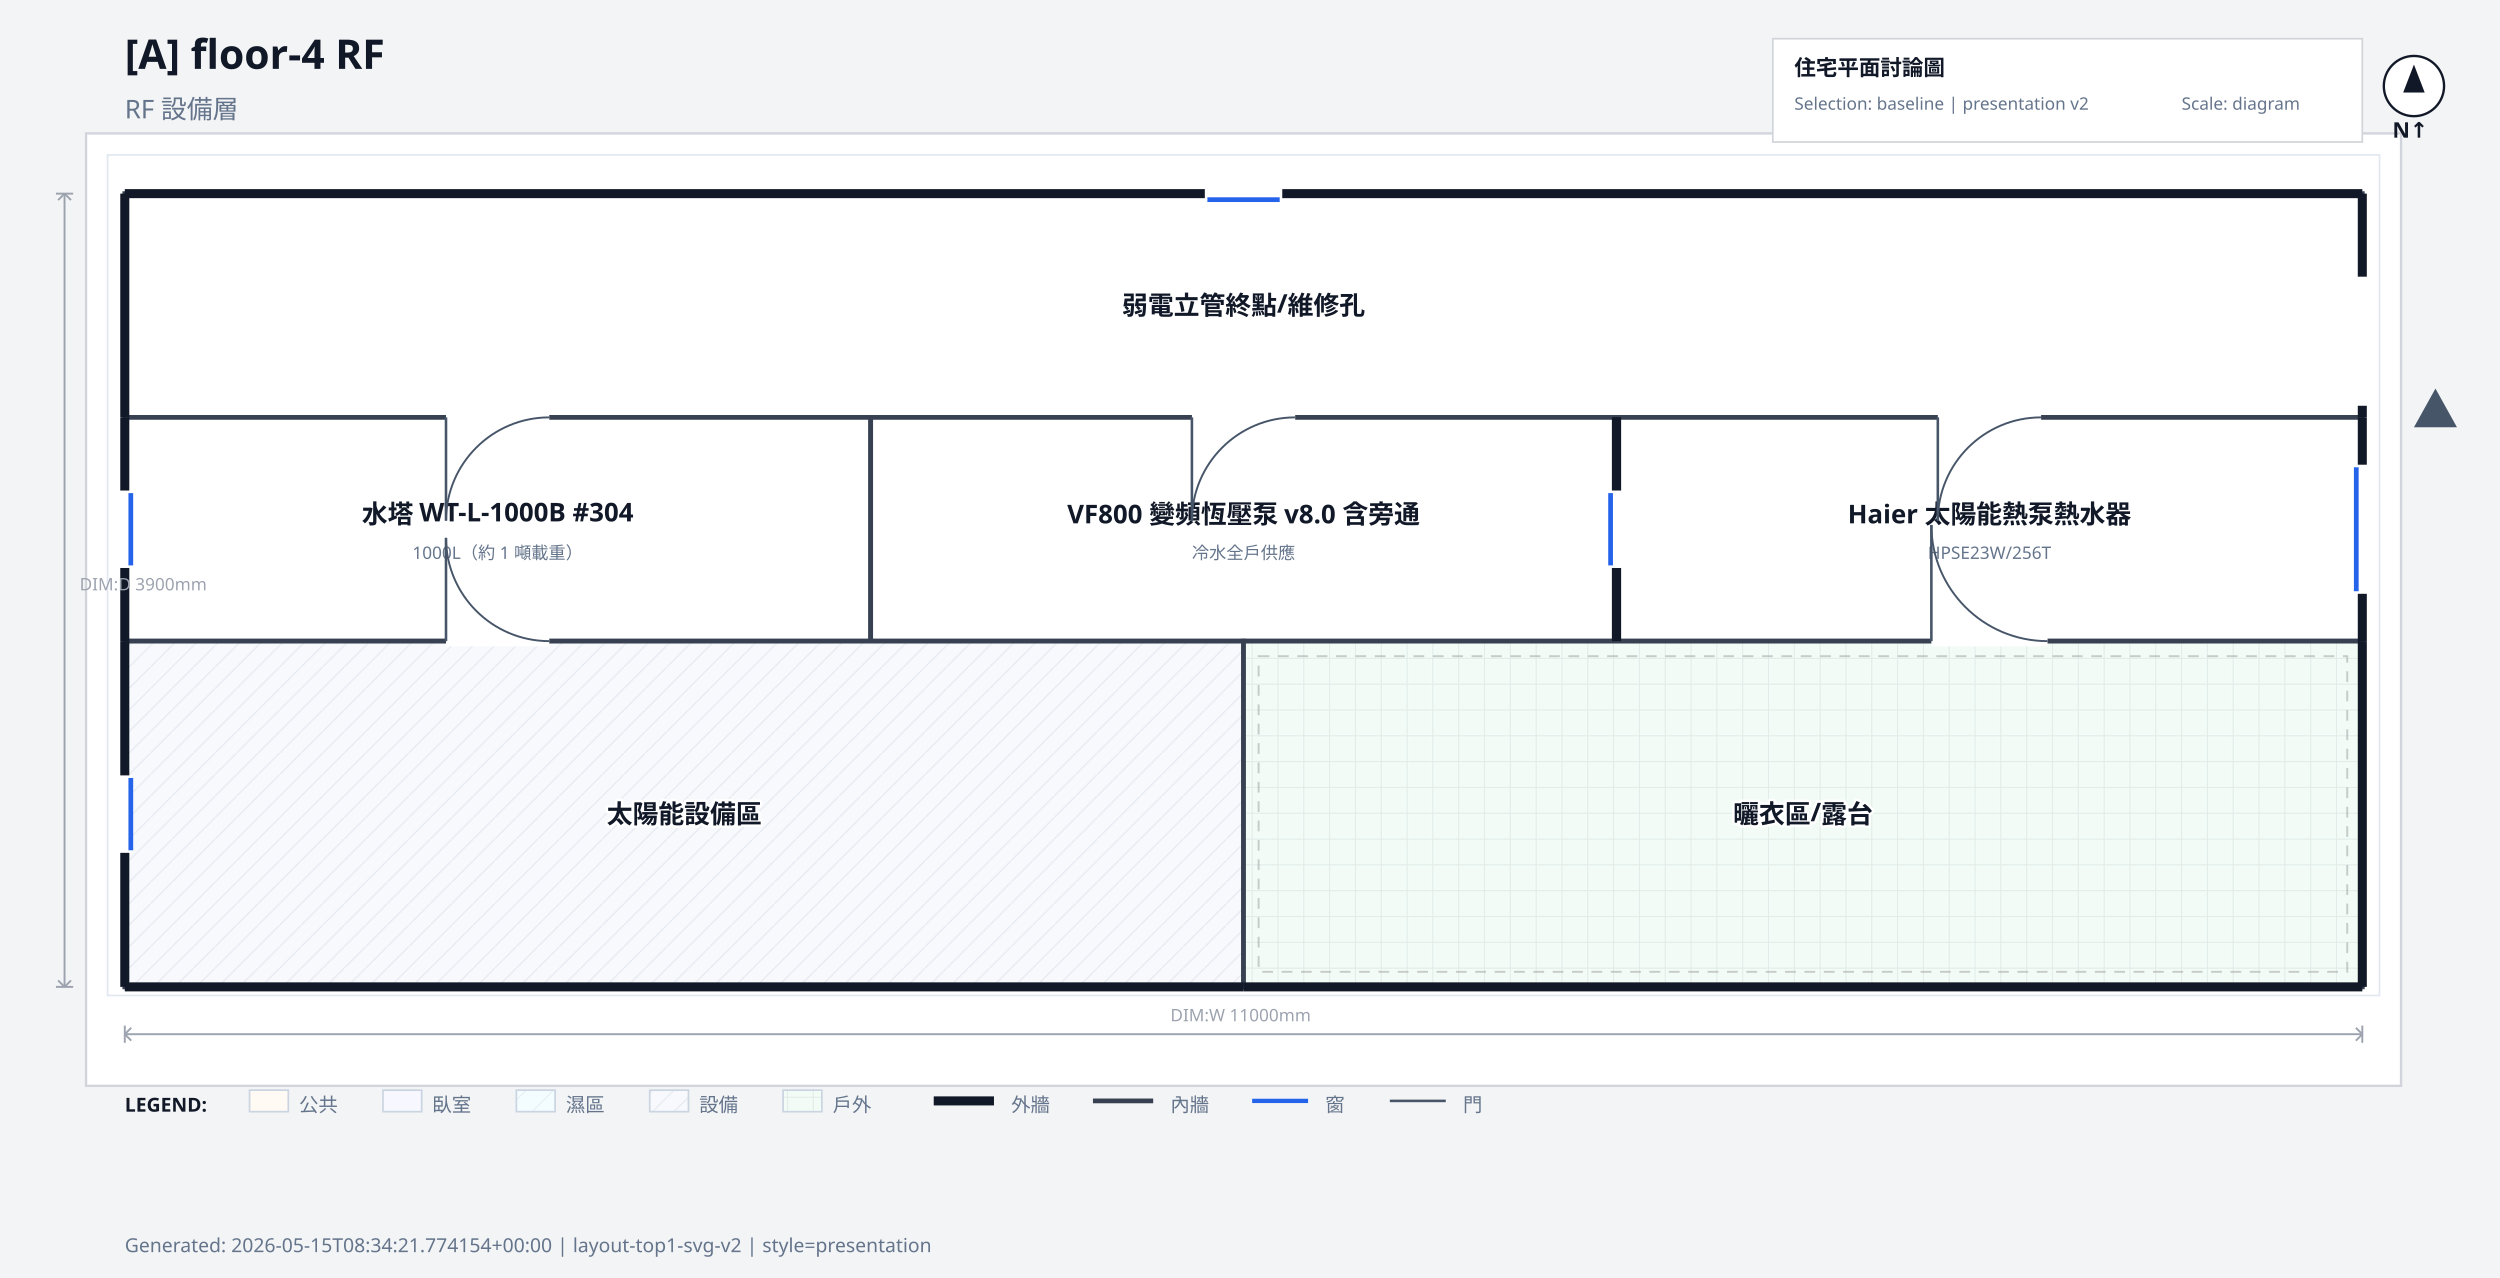
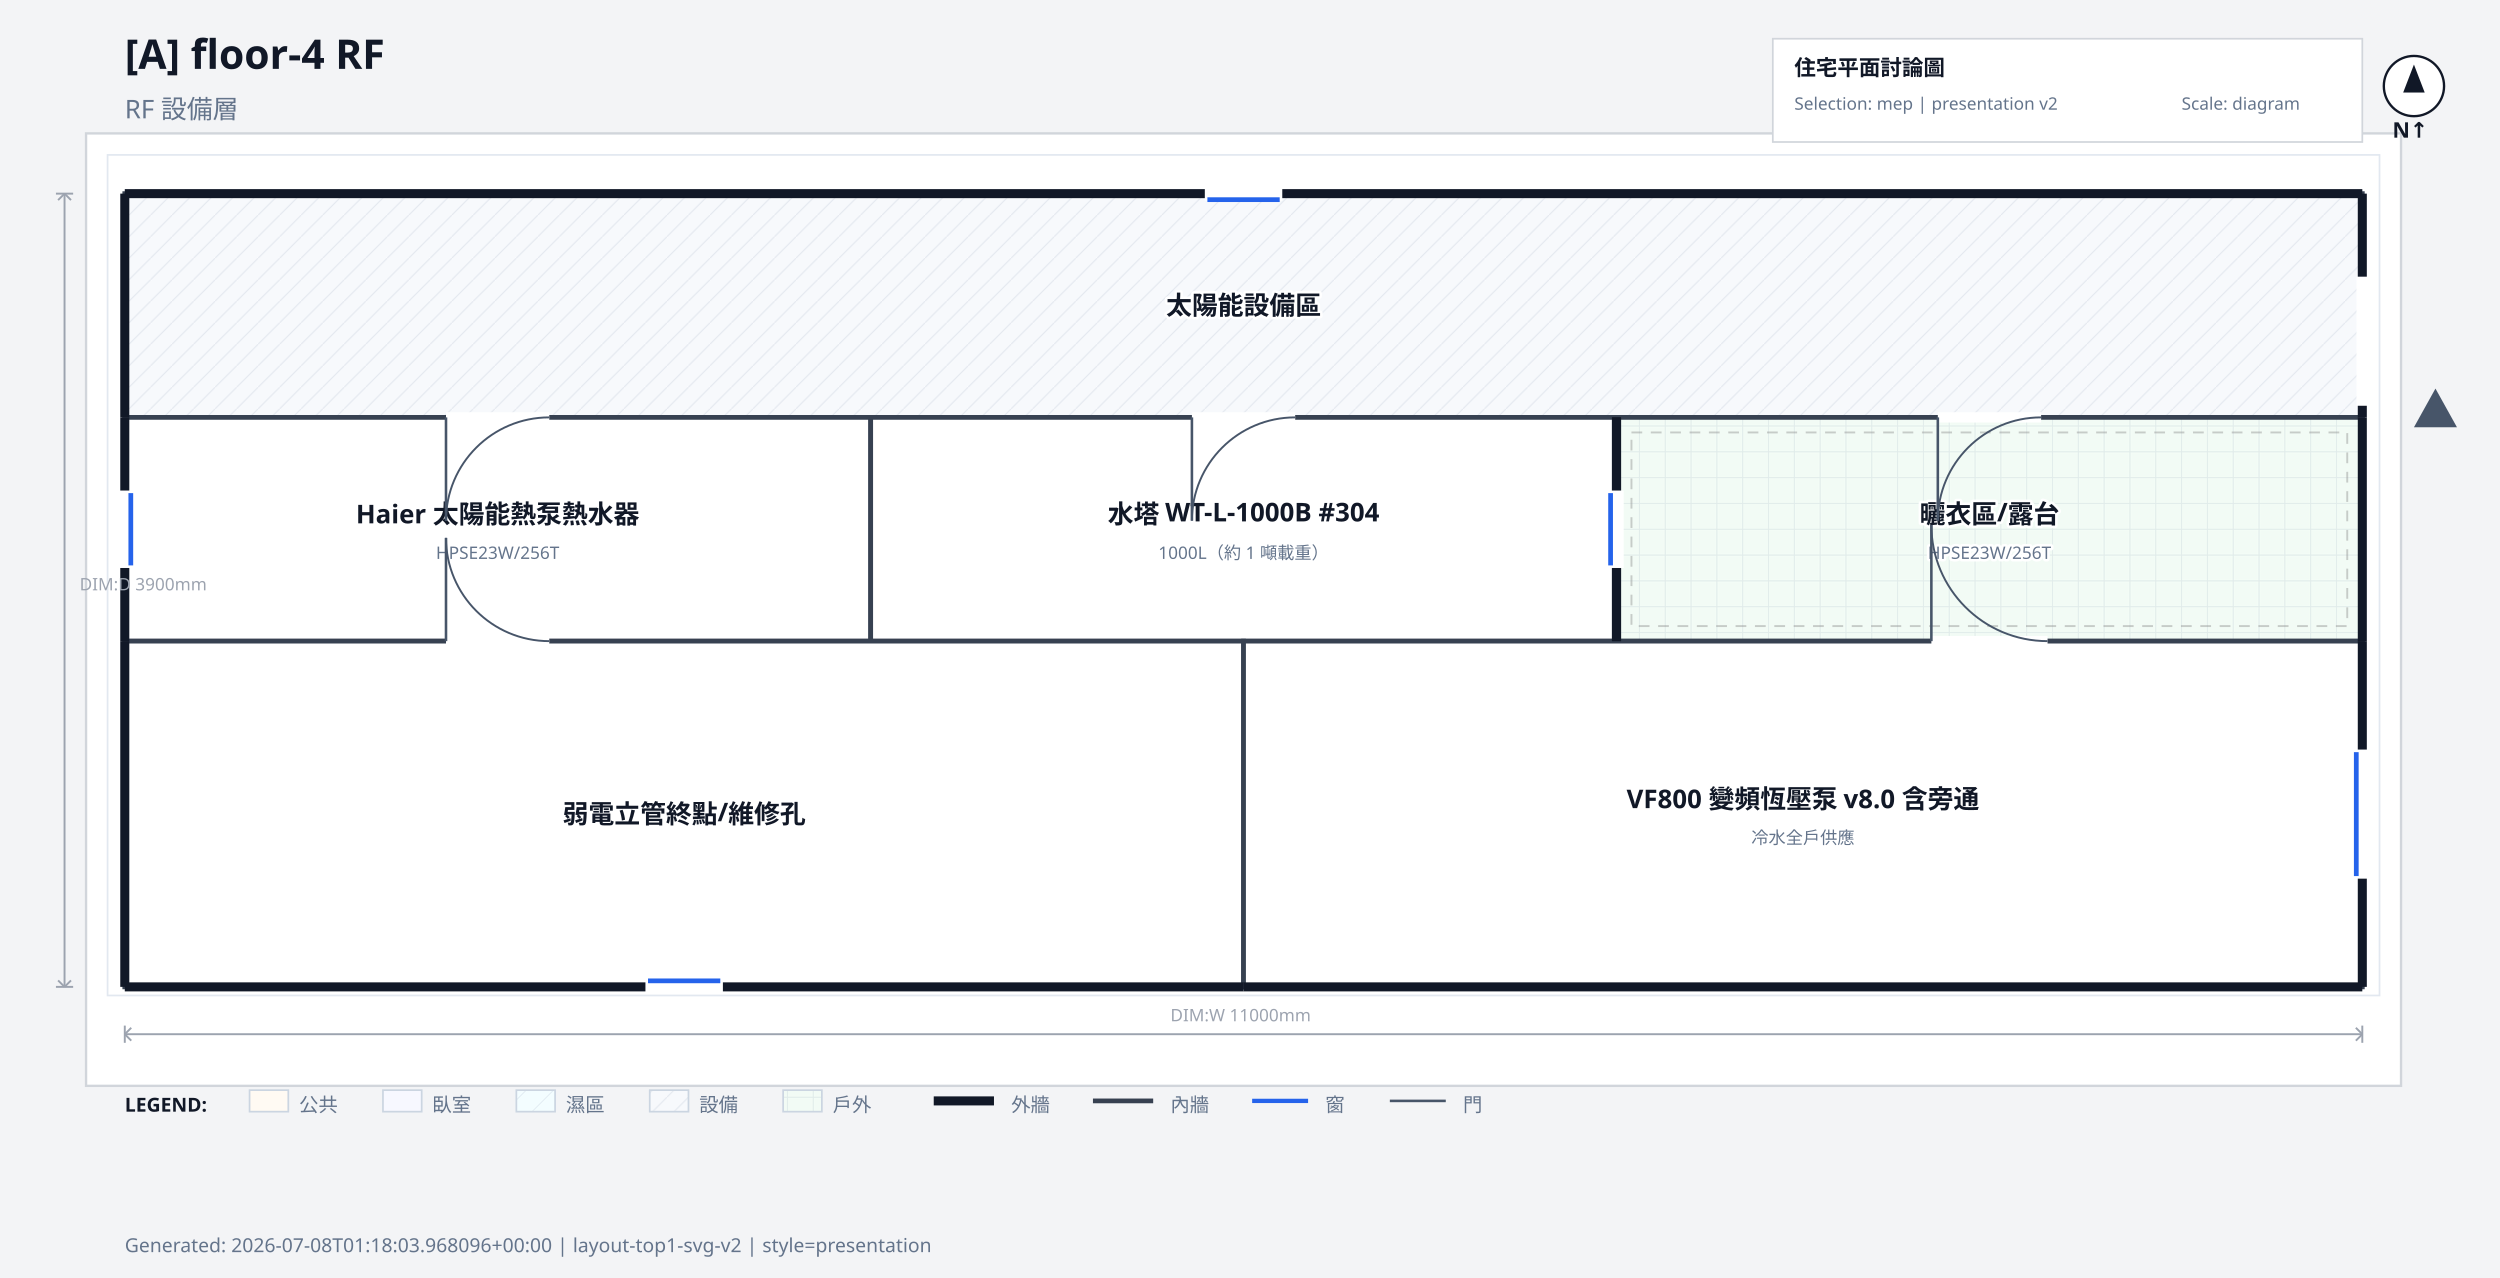
<svg xmlns="http://www.w3.org/2000/svg" width="1162" height="594" viewBox="0 0 1162 594" role="img" aria-label="A floor-4">
  <defs>
    <pattern id="p2-bath-hatch" patternUnits="userSpaceOnUse" width="9" height="9" patternTransform="rotate(45)">
      <rect width="9" height="9" fill="#f3fdff" />
      <line x1="0" y1="0" x2="0" y2="9" stroke="#94a3b8" stroke-width="0.55" opacity="0.28" />
    </pattern>
    <pattern id="p2-service-hatch" patternUnits="userSpaceOnUse" width="10" height="10">
      <rect width="10" height="10" fill="#f7f9fc" />
      <path d="M 0 10 L 10 0" stroke="#94a3b8" stroke-width="0.5" opacity="0.20" />
    </pattern>
    <pattern id="p2-outdoor-hatch" patternUnits="userSpaceOnUse" width="12" height="12">
      <rect width="12" height="12" fill="#f2fbf5" />
      <path d="M 0 6 H 12 M 6 0 V 12" stroke="#94a3b8" stroke-width="0.45" opacity="0.18" />
    </pattern>
  </defs>
  <rect x="0" y="0" width="1162" height="594" fill="#f3f4f6" />
  <rect x="40.0" y="62.0" width="1076.0" height="442.7" fill="#ffffff" stroke="#d1d5db" stroke-width="1.1" />
  <rect x="50.0" y="72.0" width="1056.0" height="390.7" fill="none" stroke="#e2e8f0" stroke-width="0.8" />
  <text x="58.0" y="32.0" fill="#111827" font-size="19" font-family="Segoe UI, Microsoft JhengHei, sans-serif" font-weight="700">[A] floor-4 RF</text>
  <text x="58.0" y="55.0" fill="#64748b" font-size="12" font-family="Segoe UI, Microsoft JhengHei, sans-serif" font-weight="500">RF 設備層</text>
  <rect x="824.0" y="18.0" width="274.0" height="48" fill="#ffffff" stroke="#d1d5db" stroke-width="0.8" />
  <text x="834.0" y="35.0" fill="#111827" font-size="10" font-family="Segoe UI, Microsoft JhengHei, sans-serif" font-weight="700">住宅平面討論圖</text>
-   <text x="834.0" y="51.0" fill="#64748b" font-size="8" font-family="Segoe UI, Microsoft JhengHei, sans-serif" font-weight="500">Selection: baseline | presentation v2</text>
+   <text x="834.0" y="51.0" fill="#64748b" font-size="8" font-family="Segoe UI, Microsoft JhengHei, sans-serif" font-weight="500">Selection: mep | presentation v2</text>
  <text x="1014.0" y="51.0" fill="#64748b" font-size="8" font-family="Segoe UI, Microsoft JhengHei, sans-serif" font-weight="500">Scale: diagram</text>
-   <rect x="58.0" y="90.0" width="1040.0" height="104.0" fill="#ffffff" stroke="#374151" stroke-width="2.2" />
+   <rect x="58.0" y="90.0" width="1040.0" height="104.0" fill="url(#p2-service-hatch)" stroke="#374151" stroke-width="2.2" />
  <g opacity="0.42">
</g>
-   <text x="578.0" y="142.0" fill="#111827" font-size="12" font-family="Segoe UI, Microsoft JhengHei, sans-serif" font-weight="700" text-anchor="middle" dominant-baseline="middle" paint-order="stroke" stroke="#ffffff" stroke-width="2.4" stroke-linejoin="round">弱電立管終點/維修孔</text>
+   <text x="578.0" y="142.0" fill="#111827" font-size="12" font-family="Segoe UI, Microsoft JhengHei, sans-serif" font-weight="700" text-anchor="middle" dominant-baseline="middle" paint-order="stroke" stroke="#ffffff" stroke-width="2.4" stroke-linejoin="round">太陽能設備區</text>
  <rect x="58.0" y="194.0" width="346.7" height="104.0" fill="#ffffff" stroke="#374151" stroke-width="2.2" />
  <g opacity="0.42">
</g>
-   <text x="231.3" y="239.0" fill="#111827" font-size="12" font-family="Segoe UI, Microsoft JhengHei, sans-serif" font-weight="700" text-anchor="middle" dominant-baseline="middle" paint-order="stroke" stroke="#ffffff" stroke-width="2.4" stroke-linejoin="round">水塔 WT-L-1000B #304</text>
-   <text x="231.3" y="257.0" fill="#64748b" font-size="8" font-family="Segoe UI, Microsoft JhengHei, sans-serif" font-weight="500" text-anchor="middle" dominant-baseline="middle" paint-order="stroke" stroke="#ffffff" stroke-width="2.4" stroke-linejoin="round">1000L（約 1 噸載重）</text>
+   <text x="231.3" y="239.0" fill="#111827" font-size="12" font-family="Segoe UI, Microsoft JhengHei, sans-serif" font-weight="700" text-anchor="middle" dominant-baseline="middle" paint-order="stroke" stroke="#ffffff" stroke-width="2.4" stroke-linejoin="round">Haier 太陽能熱泵熱水器</text>
+   <text x="231.3" y="257.0" fill="#64748b" font-size="8" font-family="Segoe UI, Microsoft JhengHei, sans-serif" font-weight="500" text-anchor="middle" dominant-baseline="middle" paint-order="stroke" stroke="#ffffff" stroke-width="2.4" stroke-linejoin="round">HPSE23W/256T</text>
  <rect x="404.7" y="194.0" width="346.7" height="104.0" fill="#ffffff" stroke="#374151" stroke-width="2.2" />
  <g opacity="0.42">
</g>
-   <text x="578.0" y="239.0" fill="#111827" font-size="12" font-family="Segoe UI, Microsoft JhengHei, sans-serif" font-weight="700" text-anchor="middle" dominant-baseline="middle" paint-order="stroke" stroke="#ffffff" stroke-width="2.4" stroke-linejoin="round">VF800 變頻恆壓泵 v8.0 含旁通</text>
-   <text x="578.0" y="257.0" fill="#64748b" font-size="8" font-family="Segoe UI, Microsoft JhengHei, sans-serif" font-weight="500" text-anchor="middle" dominant-baseline="middle" paint-order="stroke" stroke="#ffffff" stroke-width="2.4" stroke-linejoin="round">冷水全戶供應</text>
-   <rect x="751.3" y="194.0" width="346.7" height="104.0" fill="#ffffff" stroke="#374151" stroke-width="2.2" />
+   <text x="578.0" y="239.0" fill="#111827" font-size="12" font-family="Segoe UI, Microsoft JhengHei, sans-serif" font-weight="700" text-anchor="middle" dominant-baseline="middle" paint-order="stroke" stroke="#ffffff" stroke-width="2.4" stroke-linejoin="round">水塔 WT-L-1000B #304</text>
+   <text x="578.0" y="257.0" fill="#64748b" font-size="8" font-family="Segoe UI, Microsoft JhengHei, sans-serif" font-weight="500" text-anchor="middle" dominant-baseline="middle" paint-order="stroke" stroke="#ffffff" stroke-width="2.4" stroke-linejoin="round">1000L（約 1 噸載重）</text>
+   <rect x="751.3" y="194.0" width="346.7" height="104.0" fill="url(#p2-outdoor-hatch)" stroke="#374151" stroke-width="2.2" />
+   <g opacity="0.42">
+     <rect x="758.3" y="201.0" width="332.7" height="90.0" fill="none" stroke="#8a8a8a" stroke-dasharray="5 4" stroke-width="0.9" />
+   </g>
+   <text x="924.7" y="239.0" fill="#111827" font-size="12" font-family="Segoe UI, Microsoft JhengHei, sans-serif" font-weight="700" text-anchor="middle" dominant-baseline="middle" paint-order="stroke" stroke="#ffffff" stroke-width="2.4" stroke-linejoin="round">曬衣區/露台</text>
+   <text x="924.7" y="257.0" fill="#64748b" font-size="8" font-family="Segoe UI, Microsoft JhengHei, sans-serif" font-weight="500" text-anchor="middle" dominant-baseline="middle" paint-order="stroke" stroke="#ffffff" stroke-width="2.4" stroke-linejoin="round">HPSE23W/256T</text>
+   <rect x="58.0" y="298.0" width="520.0" height="160.7" fill="#ffffff" stroke="#374151" stroke-width="2.2" />
  <g opacity="0.42">
</g>
-   <text x="924.7" y="239.0" fill="#111827" font-size="12" font-family="Segoe UI, Microsoft JhengHei, sans-serif" font-weight="700" text-anchor="middle" dominant-baseline="middle" paint-order="stroke" stroke="#ffffff" stroke-width="2.4" stroke-linejoin="round">Haier 太陽能熱泵熱水器</text>
-   <text x="924.7" y="257.0" fill="#64748b" font-size="8" font-family="Segoe UI, Microsoft JhengHei, sans-serif" font-weight="500" text-anchor="middle" dominant-baseline="middle" paint-order="stroke" stroke="#ffffff" stroke-width="2.4" stroke-linejoin="round">HPSE23W/256T</text>
-   <rect x="58.0" y="298.0" width="520.0" height="160.7" fill="url(#p2-service-hatch)" stroke="#374151" stroke-width="2.2" />
+   <text x="318.0" y="378.4" fill="#111827" font-size="12" font-family="Segoe UI, Microsoft JhengHei, sans-serif" font-weight="700" text-anchor="middle" dominant-baseline="middle" paint-order="stroke" stroke="#ffffff" stroke-width="2.4" stroke-linejoin="round">弱電立管終點/維修孔</text>
+   <rect x="578.0" y="298.0" width="520.0" height="160.7" fill="#ffffff" stroke="#374151" stroke-width="2.2" />
  <g opacity="0.42">
</g>
-   <text x="318.0" y="378.4" fill="#111827" font-size="12" font-family="Segoe UI, Microsoft JhengHei, sans-serif" font-weight="700" text-anchor="middle" dominant-baseline="middle" paint-order="stroke" stroke="#ffffff" stroke-width="2.4" stroke-linejoin="round">太陽能設備區</text>
-   <rect x="578.0" y="298.0" width="520.0" height="160.7" fill="url(#p2-outdoor-hatch)" stroke="#374151" stroke-width="2.2" />
-   <g opacity="0.42">
-     <rect x="585.0" y="305.0" width="506.0" height="146.7" fill="none" stroke="#8a8a8a" stroke-dasharray="5 4" stroke-width="0.9" />
-   </g>
-   <text x="838.0" y="378.4" fill="#111827" font-size="12" font-family="Segoe UI, Microsoft JhengHei, sans-serif" font-weight="700" text-anchor="middle" dominant-baseline="middle" paint-order="stroke" stroke="#ffffff" stroke-width="2.4" stroke-linejoin="round">曬衣區/露台</text>
+   <text x="838.0" y="371.4" fill="#111827" font-size="12" font-family="Segoe UI, Microsoft JhengHei, sans-serif" font-weight="700" text-anchor="middle" dominant-baseline="middle" paint-order="stroke" stroke="#ffffff" stroke-width="2.4" stroke-linejoin="round">VF800 變頻恆壓泵 v8.0 含旁通</text>
+   <text x="838.0" y="389.4" fill="#64748b" font-size="8" font-family="Segoe UI, Microsoft JhengHei, sans-serif" font-weight="500" text-anchor="middle" dominant-baseline="middle" paint-order="stroke" stroke="#ffffff" stroke-width="2.4" stroke-linejoin="round">冷水全戶供應</text>
  <line x1="58.0" y1="90.0" x2="1098.0" y2="90.0" stroke="#111827" stroke-width="4.2" />
  <line x1="1098.0" y1="90.0" x2="1098.0" y2="194.0" stroke="#111827" stroke-width="4.2" />
  <line x1="58.0" y1="90.0" x2="58.0" y2="194.0" stroke="#111827" stroke-width="4.2" />
  <line x1="58.0" y1="194.0" x2="58.0" y2="298.0" stroke="#111827" stroke-width="4.2" />
  <line x1="751.4" y1="194.0" x2="751.4" y2="298.0" stroke="#111827" stroke-width="4.2" />
  <line x1="1098.0" y1="194.0" x2="1098.0" y2="298.0" stroke="#111827" stroke-width="4.2" />
  <line x1="751.3" y1="194.0" x2="751.3" y2="298.0" stroke="#111827" stroke-width="4.2" />
  <line x1="58.0" y1="458.7" x2="578.0" y2="458.7" stroke="#111827" stroke-width="4.2" />
  <line x1="58.0" y1="298.0" x2="58.0" y2="458.7" stroke="#111827" stroke-width="4.2" />
  <line x1="1098.0" y1="298.0" x2="1098.0" y2="458.7" stroke="#111827" stroke-width="4.2" />
  <line x1="578.0" y1="458.7" x2="1098.0" y2="458.7" stroke="#111827" stroke-width="4.2" />
  <line x1="560.0" y1="90.0" x2="596.0" y2="90.0" stroke="#ffffff" stroke-width="6.6" />
  <line x1="561.2" y1="92.8" x2="594.8" y2="92.8" stroke="#2563eb" stroke-width="2.2" />
  <line x1="58.0" y1="228.0" x2="58.0" y2="264.0" stroke="#ffffff" stroke-width="6.6" />
  <line x1="60.8" y1="229.2" x2="60.8" y2="262.8" stroke="#2563eb" stroke-width="2.2" />
  <line x1="751.4" y1="228.0" x2="751.4" y2="264.0" stroke="#ffffff" stroke-width="6.6" />
  <line x1="748.6" y1="229.2" x2="748.6" y2="262.8" stroke="#2563eb" stroke-width="2.2" />
-   <line x1="1098.0" y1="216.0" x2="1098.0" y2="276.0" stroke="#ffffff" stroke-width="6.6" />
-   <line x1="1095.2" y1="217.2" x2="1095.2" y2="274.8" stroke="#2563eb" stroke-width="2.2" />
-   <line x1="58.0" y1="360.4" x2="58.0" y2="396.4" stroke="#ffffff" stroke-width="6.6" />
-   <line x1="60.8" y1="361.6" x2="60.8" y2="395.2" stroke="#2563eb" stroke-width="2.2" />
+   <line x1="300.0" y1="458.7" x2="336.0" y2="458.7" stroke="#ffffff" stroke-width="6.6" />
+   <line x1="301.2" y1="455.9" x2="334.8" y2="455.9" stroke="#2563eb" stroke-width="2.2" />
+   <line x1="1098.0" y1="348.4" x2="1098.0" y2="408.4" stroke="#ffffff" stroke-width="6.6" />
+   <line x1="1095.2" y1="349.6" x2="1095.2" y2="407.2" stroke="#2563eb" stroke-width="2.2" />
  <line x1="207.3" y1="194.0" x2="255.3" y2="194.0" stroke="#ffffff" stroke-width="4.8" />
  <line x1="207.3" y1="194.0" x2="207.3" y2="242.0" stroke="#475569" stroke-width="1.2" />
  <path d="M 255.3 194.0 A 48.0 48.0 0 0 0 207.3 242.0" fill="none" stroke="#475569" stroke-width="0.9" />
  <line x1="554.0" y1="194.0" x2="602.0" y2="194.0" stroke="#ffffff" stroke-width="4.8" />
  <line x1="554.0" y1="194.0" x2="554.0" y2="242.0" stroke="#475569" stroke-width="1.2" />
  <path d="M 602.0 194.0 A 48.0 48.0 0 0 0 554.0 242.0" fill="none" stroke="#475569" stroke-width="0.9" />
  <line x1="900.7" y1="194.0" x2="948.7" y2="194.0" stroke="#ffffff" stroke-width="4.8" />
  <line x1="900.7" y1="194.0" x2="900.7" y2="242.0" stroke="#475569" stroke-width="1.2" />
  <path d="M 948.7 194.0 A 48.0 48.0 0 0 0 900.7 242.0" fill="none" stroke="#475569" stroke-width="0.9" />
  <line x1="207.3" y1="298.0" x2="255.3" y2="298.0" stroke="#ffffff" stroke-width="4.8" />
  <line x1="207.3" y1="298.0" x2="207.3" y2="250.0" stroke="#475569" stroke-width="1.2" />
  <path d="M 255.3 298.0 A 48.0 48.0 0 0 1 207.3 250.0" fill="none" stroke="#475569" stroke-width="0.9" />
  <line x1="897.7" y1="298.0" x2="951.7" y2="298.0" stroke="#ffffff" stroke-width="4.8" />
  <line x1="897.7" y1="298.0" x2="897.7" y2="244.0" stroke="#475569" stroke-width="1.2" />
  <path d="M 951.7 298.0 A 54.0 54.0 0 0 1 897.7 244.0" fill="none" stroke="#475569" stroke-width="0.9" />
  <line x1="1098.0" y1="128.6" x2="1098.0" y2="188.6" stroke="#ffffff" stroke-width="5.4" />
  <polygon points="1122.0,198.6 1142.0,198.6 1132.0,180.6" fill="#475569" />
  <line x1="58.0" y1="480.7" x2="1098.0" y2="480.7" stroke="#9ca3af" stroke-width="0.9" />
  <line x1="58.0" y1="476.7" x2="58.0" y2="484.7" stroke="#9ca3af" stroke-width="0.9" />
  <line x1="1098.0" y1="476.7" x2="1098.0" y2="484.7" stroke="#9ca3af" stroke-width="0.9" />
  <line x1="61.0" y1="477.7" x2="58.0" y2="480.7" stroke="#9ca3af" stroke-width="0.9" />
  <line x1="61.0" y1="483.7" x2="58.0" y2="480.7" stroke="#9ca3af" stroke-width="0.9" />
  <line x1="1095.0" y1="477.7" x2="1098.0" y2="480.7" stroke="#9ca3af" stroke-width="0.9" />
  <line x1="1095.0" y1="483.7" x2="1098.0" y2="480.7" stroke="#9ca3af" stroke-width="0.9" />
  <text x="544.0" y="474.7" fill="#9ca3af" font-size="8" font-family="Segoe UI, Microsoft JhengHei, sans-serif" font-weight="500">DIM:W 11000mm</text>
  <line x1="30.0" y1="90.0" x2="30.0" y2="458.7" stroke="#9ca3af" stroke-width="0.9" />
  <line x1="26.0" y1="90.0" x2="34.0" y2="90.0" stroke="#9ca3af" stroke-width="0.9" />
  <line x1="26.0" y1="458.7" x2="34.0" y2="458.7" stroke="#9ca3af" stroke-width="0.9" />
  <line x1="27.0" y1="93.0" x2="30.0" y2="90.0" stroke="#9ca3af" stroke-width="0.9" />
  <line x1="33.0" y1="93.0" x2="30.0" y2="90.0" stroke="#9ca3af" stroke-width="0.9" />
  <line x1="27.0" y1="455.7" x2="30.0" y2="458.7" stroke="#9ca3af" stroke-width="0.9" />
  <line x1="33.0" y1="455.7" x2="30.0" y2="458.7" stroke="#9ca3af" stroke-width="0.9" />
  <text x="37.0" y="274.4" fill="#9ca3af" font-size="8" font-family="Segoe UI, Microsoft JhengHei, sans-serif" font-weight="500">DIM:D 3900mm</text>
  <circle cx="1122.0" cy="40.0" r="14.0" fill="#ffffff" stroke="#111827" stroke-width="1.1" />
  <polygon points="1122.0,30.0 1117.0,43.0 1127.0,43.0" fill="#111827" />
  <text x="1112.0" y="64.0" fill="#111827" font-size="10" font-family="Segoe UI, Microsoft JhengHei, sans-serif" font-weight="700">N↑</text>
  <text x="58.0" y="516.7" fill="#111827" font-size="9" font-family="Segoe UI, Microsoft JhengHei, sans-serif" font-weight="700">LEGEND:</text>
  <rect x="116.0" y="506.7" width="18" height="10" fill="#fffaf3" stroke="#cbd5e1" stroke-width="0.8" />
  <text x="139.0" y="516.7" fill="#64748b" font-size="9" font-family="Segoe UI, Microsoft JhengHei, sans-serif" font-weight="500">公共</text>
  <rect x="178.0" y="506.7" width="18" height="10" fill="#f7f8ff" stroke="#cbd5e1" stroke-width="0.8" />
  <text x="201.0" y="516.7" fill="#64748b" font-size="9" font-family="Segoe UI, Microsoft JhengHei, sans-serif" font-weight="500">臥室</text>
  <rect x="240.0" y="506.7" width="18" height="10" fill="url(#p2-bath-hatch)" stroke="#cbd5e1" stroke-width="0.8" />
  <text x="263.0" y="516.7" fill="#64748b" font-size="9" font-family="Segoe UI, Microsoft JhengHei, sans-serif" font-weight="500">濕區</text>
  <rect x="302.0" y="506.7" width="18" height="10" fill="url(#p2-service-hatch)" stroke="#cbd5e1" stroke-width="0.8" />
  <text x="325.0" y="516.7" fill="#64748b" font-size="9" font-family="Segoe UI, Microsoft JhengHei, sans-serif" font-weight="500">設備</text>
  <rect x="364.0" y="506.7" width="18" height="10" fill="url(#p2-outdoor-hatch)" stroke="#cbd5e1" stroke-width="0.8" />
  <text x="387.0" y="516.7" fill="#64748b" font-size="9" font-family="Segoe UI, Microsoft JhengHei, sans-serif" font-weight="500">戶外</text>
  <line x1="434.0" y1="511.7" x2="462.0" y2="511.7" stroke="#111827" stroke-width="4.2" />
  <text x="470.0" y="516.7" fill="#64748b" font-size="9" font-family="Segoe UI, Microsoft JhengHei, sans-serif" font-weight="500">外牆</text>
  <line x1="508.0" y1="511.7" x2="536.0" y2="511.7" stroke="#374151" stroke-width="2.2" />
  <text x="544.0" y="516.7" fill="#64748b" font-size="9" font-family="Segoe UI, Microsoft JhengHei, sans-serif" font-weight="500">內牆</text>
  <line x1="582.0" y1="511.7" x2="608.0" y2="511.7" stroke="#2563eb" stroke-width="2.0" />
  <text x="616.0" y="516.7" fill="#64748b" font-size="9" font-family="Segoe UI, Microsoft JhengHei, sans-serif" font-weight="500">窗</text>
  <line x1="646.0" y1="511.7" x2="672.0" y2="511.7" stroke="#475569" stroke-width="1.2" />
  <text x="680.0" y="516.7" fill="#64748b" font-size="9" font-family="Segoe UI, Microsoft JhengHei, sans-serif" font-weight="500">門</text>
-   <text x="58.0" y="582.0" fill="#64748b" font-size="9" font-family="Segoe UI, Microsoft JhengHei, sans-serif" font-weight="400">Generated: 2026-05-15T08:34:21.774154+00:00 | layout-top1-svg-v2 | style=presentation</text>
+   <text x="58.0" y="582.0" fill="#64748b" font-size="9" font-family="Segoe UI, Microsoft JhengHei, sans-serif" font-weight="400">Generated: 2026-07-08T01:18:03.968096+00:00 | layout-top1-svg-v2 | style=presentation</text>
</svg>
